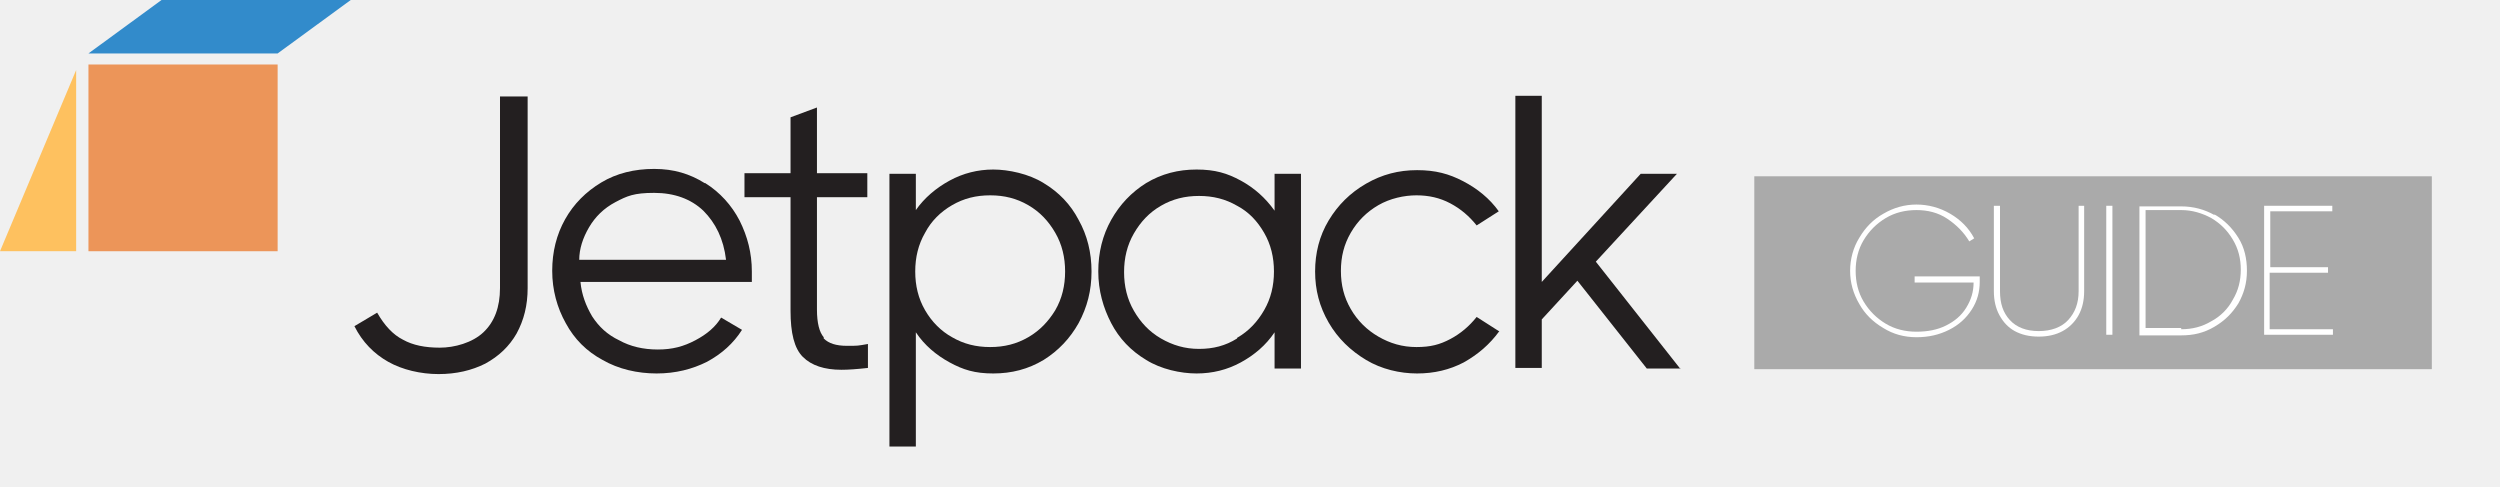
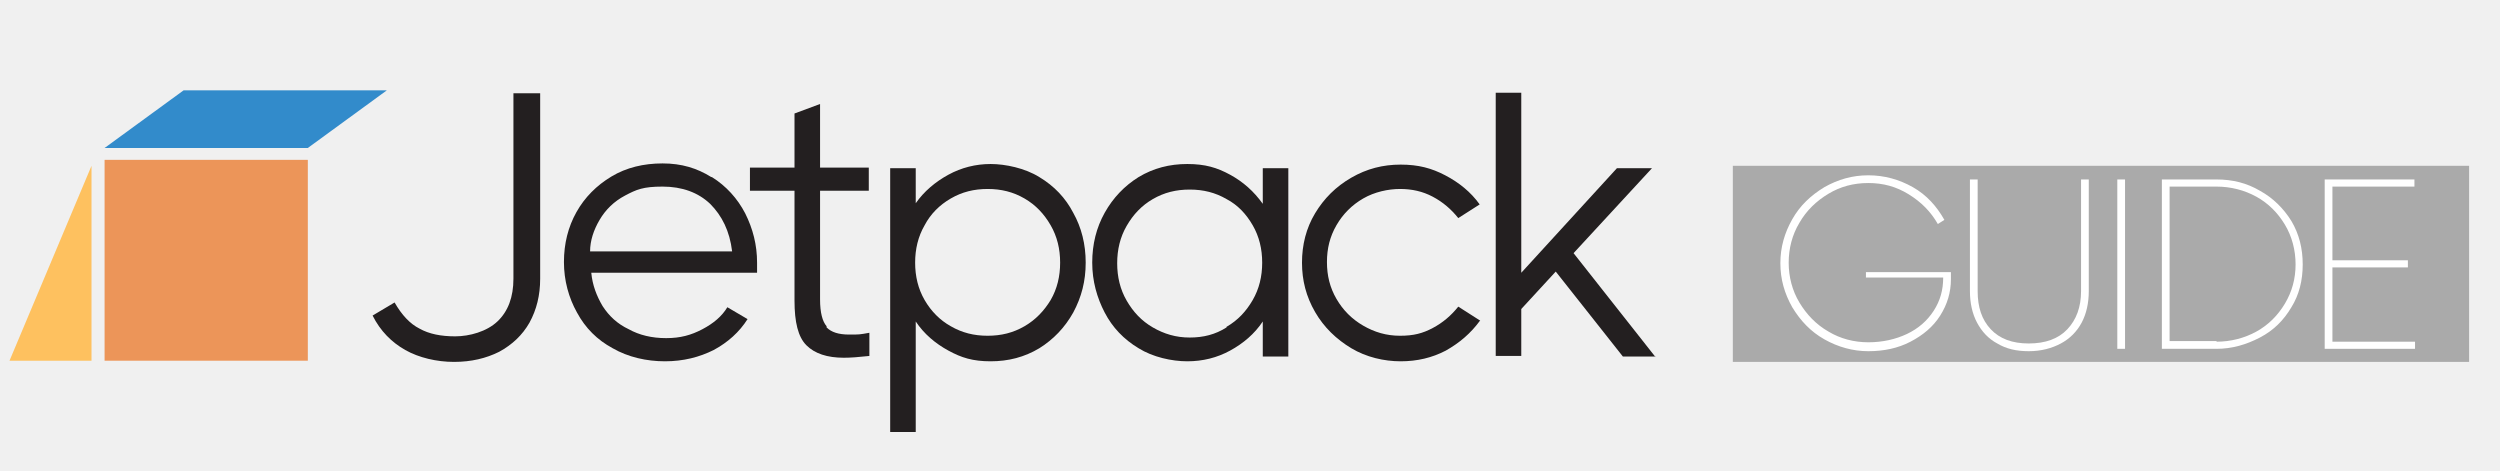
- <svg xmlns="http://www.w3.org/2000/svg" id="Layer_2" version="1.1" viewBox="0 0 407 79.2">
+ <svg xmlns="http://www.w3.org/2000/svg" id="Layer_2" version="1.1" viewBox="0 0 420.7 79.2">
  <defs>
    <style>
      .st0 {
        fill: #231f20;
      }

      .st1 {
        fill: #aaa;
      }

      .st2 {
        isolation: isolate;
      }

      .st3 {
        fill: #fec15f;
      }

      .st4 {
        fill: #328bcb;
      }

      .st5 {
        fill: #fff;
      }

      .st6 {
        fill: #ec9559;
      }
    </style>
  </defs>
-   <rect class="st1" x="285.6" y="28.7" width="110.3" height="31.4" />
+   <rect class="st1" x="291.6" y="27.9" width="123.9" height="33" />
  <g id="Layer_1-2">
-     <rect class="st6" x="14.4" y="10.5" width="30.8" height="30.4" />
-     <polygon class="st4" points="45.2 8.7 14.4 8.7 26.3 0 57.1 0 45.2 8.7" />
+     <rect class="st6" x="17.6" y="26.9" width="34.2" height="33.8" />
+     <polygon class="st4" points="51.8 24.9 17.6 24.9 30.9 15.2 65.1 15.2 51.8 24.9" />
    <g class="st2">
      <g class="st2">
-         <path class="st0" d="M81.3,15.7h4.6v31.2c0,2.8-.6,5.2-1.8,7.4-1.2,2.1-2.9,3.7-5.1,4.9-2.2,1.1-4.7,1.7-7.6,1.7s-5.9-.7-8.2-2-4.2-3.2-5.5-5.8l3.7-2.2c1.2,2.1,2.6,3.6,4.2,4.4,1.6.9,3.6,1.3,6,1.3s5.3-.8,7.1-2.5c1.8-1.7,2.7-4.1,2.7-7.2V15.7h0Z" />
+         <path class="st0" d="M86.3,15.7h4.6v31.2c0,2.8-.6,5.2-1.8,7.4-1.2,2.1-2.9,3.7-5.1,4.9-2.2,1.1-4.7,1.7-7.6,1.7s-5.9-.7-8.2-2-4.2-3.2-5.5-5.8l3.7-2.2c1.2,2.1,2.6,3.6,4.2,4.4,1.6.9,3.6,1.3,6,1.3s5.3-.8,7.1-2.5c1.8-1.7,2.7-4.1,2.7-7.2V15.7h0Z" />
      </g>
      <g class="st2">
-         <path class="st0" d="M114.8,29.8c2.4,1.5,4.3,3.6,5.6,6.1,1.3,2.6,2,5.3,2,8.3s0,.8,0,1.7h-27.9c.2,2.1.9,3.9,1.9,5.6,1.1,1.7,2.5,3,4.4,3.9,1.8,1,3.9,1.5,6.3,1.5s4.2-.5,6.1-1.5,3.3-2.2,4.2-3.7l3.4,2c-1.4,2.2-3.3,3.9-5.7,5.2-2.4,1.2-5.1,1.9-8.2,1.9s-6.2-.7-8.8-2.2c-2.6-1.4-4.6-3.4-6-6-1.4-2.5-2.2-5.4-2.2-8.5s.7-5.9,2.1-8.4,3.4-4.5,5.9-6,5.4-2.2,8.6-2.2,5.8.8,8.2,2.3h.2ZM118.2,42.3c-.4-3.4-1.7-6-3.7-8-2-1.9-4.7-2.9-8-2.9s-4.4.5-6.3,1.5c-1.9,1-3.3,2.4-4.3,4.1-1,1.7-1.6,3.5-1.6,5.3h23.9Z" />
+         <path class="st0" d="M119.8,29.8c2.4,1.5,4.3,3.6,5.6,6.1,1.3,2.6,2,5.3,2,8.3s0,.8,0,1.7h-27.9c.2,2.1.9,3.9,1.9,5.6,1.1,1.7,2.5,3,4.4,3.9,1.8,1,3.9,1.5,6.3,1.5s4.2-.5,6.1-1.5,3.3-2.2,4.2-3.7l3.4,2c-1.4,2.2-3.3,3.9-5.7,5.2-2.4,1.2-5.1,1.9-8.2,1.9s-6.2-.7-8.8-2.2c-2.6-1.4-4.6-3.4-6-6-1.4-2.5-2.2-5.4-2.2-8.5s.7-5.9,2.1-8.4,3.4-4.5,5.9-6,5.4-2.2,8.6-2.2,5.8.8,8.2,2.3h.2ZM123.2,42.3c-.4-3.4-1.7-6-3.7-8-2-1.9-4.7-2.9-8-2.9s-4.4.5-6.3,1.5c-1.9,1-3.3,2.4-4.3,4.1-1,1.7-1.6,3.5-1.6,5.3h23.9Z" />
      </g>
      <g class="st2">
-         <path class="st0" d="M134.1,55.1c.8.8,2,1.2,3.8,1.2s1.7,0,3.4-.3v3.9c-1.8.2-3.2.3-4.3.3-2.8,0-4.9-.7-6.3-2.1-1.4-1.4-2-3.9-2-7.5v-18.5h-7.5v-3.9h7.5v-9.1l4.3-1.6v10.7h8.2v3.9h-8.2v18.3c0,2.2.4,3.7,1.1,4.5v.2Z" />
+         <path class="st0" d="M139.1,55.1c.8.8,2,1.2,3.8,1.2s1.7,0,3.4-.3v3.9c-1.8.2-3.2.3-4.3.3-2.8,0-4.9-.7-6.3-2.1-1.4-1.4-2-3.9-2-7.5v-18.5h-7.5v-3.9h7.5v-9.1l4.3-1.6v10.7h8.2v3.9h-8.2v18.3c0,2.2.4,3.7,1.1,4.5v.2Z" />
      </g>
      <g class="st2">
-         <path class="st0" d="M169.9,29.8c2.5,1.5,4.4,3.5,5.7,6,1.4,2.5,2.1,5.3,2.1,8.4s-.7,5.8-2.1,8.4c-1.4,2.5-3.3,4.5-5.7,6-2.5,1.5-5.2,2.2-8.2,2.2s-4.9-.6-7.1-1.8c-2.2-1.2-4.1-2.8-5.5-4.9v18.6h-4.3V28.3h4.3v5.9c1.4-2,3.3-3.6,5.5-4.8,2.2-1.2,4.6-1.8,7.1-1.8s5.8.7,8.2,2.2ZM167.4,54.9c1.9-1.1,3.3-2.6,4.4-4.4,1.1-1.9,1.6-4,1.6-6.3s-.5-4.4-1.6-6.3c-1.1-1.9-2.5-3.4-4.4-4.5s-3.9-1.6-6.2-1.6-4.3.5-6.2,1.6-3.4,2.6-4.4,4.5c-1.1,1.9-1.6,4-1.6,6.3s.5,4.4,1.6,6.3c1.1,1.9,2.6,3.4,4.4,4.4,1.9,1.1,3.9,1.6,6.2,1.6s4.3-.5,6.2-1.6Z" />
+         <path class="st0" d="M174.9,29.8c2.5,1.5,4.4,3.5,5.7,6,1.4,2.5,2.1,5.3,2.1,8.4s-.7,5.8-2.1,8.4c-1.4,2.5-3.3,4.5-5.7,6-2.5,1.5-5.2,2.2-8.2,2.2s-4.9-.6-7.1-1.8c-2.2-1.2-4.1-2.8-5.5-4.9v18.6h-4.3V28.3h4.3v5.9c1.4-2,3.3-3.6,5.5-4.8,2.2-1.2,4.6-1.8,7.1-1.8s5.8.7,8.2,2.2ZM172.4,54.9c1.9-1.1,3.3-2.6,4.4-4.4,1.1-1.9,1.6-4,1.6-6.3s-.5-4.4-1.6-6.3c-1.1-1.9-2.5-3.4-4.4-4.5s-3.9-1.6-6.2-1.6-4.3.5-6.2,1.6-3.4,2.6-4.4,4.5c-1.1,1.9-1.6,4-1.6,6.3s.5,4.4,1.6,6.3c1.1,1.9,2.6,3.4,4.4,4.4,1.9,1.1,3.9,1.6,6.2,1.6s4.3-.5,6.2-1.6Z" />
      </g>
      <g class="st2">
-         <path class="st0" d="M207.5,28.3h4.3v31.7h-4.3v-5.9c-1.4,2.1-3.3,3.7-5.5,4.9s-4.6,1.8-7.2,1.8-5.8-.7-8.2-2.2c-2.5-1.5-4.4-3.5-5.7-6s-2.1-5.3-2.1-8.4.7-5.9,2.1-8.4c1.4-2.5,3.3-4.5,5.7-6,2.5-1.5,5.2-2.2,8.2-2.2s5,.6,7.2,1.8c2.2,1.2,4,2.8,5.5,4.9,0,0,0-6,0-6ZM201.4,55c1.9-1.1,3.3-2.6,4.4-4.5,1.1-1.9,1.6-4,1.6-6.3s-.5-4.4-1.6-6.3c-1.1-1.9-2.5-3.4-4.4-4.4-1.9-1.1-3.9-1.6-6.2-1.6s-4.3.5-6.2,1.6-3.3,2.6-4.4,4.5c-1.1,1.9-1.6,4-1.6,6.3s.5,4.4,1.6,6.3c1.1,1.9,2.5,3.4,4.4,4.5s3.9,1.7,6.2,1.7,4.3-.5,6.2-1.7h0Z" />
+         <path class="st0" d="M212.5,28.3h4.3v31.7h-4.3v-5.9c-1.4,2.1-3.3,3.7-5.5,4.9s-4.6,1.8-7.2,1.8-5.8-.7-8.2-2.2c-2.5-1.5-4.4-3.5-5.7-6s-2.1-5.3-2.1-8.4.7-5.9,2.1-8.4c1.4-2.5,3.3-4.5,5.7-6,2.5-1.5,5.2-2.2,8.2-2.2s5,.6,7.2,1.8c2.2,1.2,4,2.8,5.5,4.9,0,0,0-6,0-6ZM206.4,55c1.9-1.1,3.3-2.6,4.4-4.5,1.1-1.9,1.6-4,1.6-6.3s-.5-4.4-1.6-6.3c-1.1-1.9-2.5-3.4-4.4-4.4-1.9-1.1-3.9-1.6-6.2-1.6s-4.3.5-6.2,1.6-3.3,2.6-4.4,4.5c-1.1,1.9-1.6,4-1.6,6.3s.5,4.4,1.6,6.3c1.1,1.9,2.5,3.4,4.4,4.5s3.9,1.7,6.2,1.7,4.3-.5,6.2-1.7h0Z" />
      </g>
      <g class="st2">
-         <path class="st0" d="M244.1,53.9c-1.6,2.2-3.5,3.8-5.8,5.1-2.3,1.2-4.8,1.8-7.6,1.8s-5.8-.7-8.3-2.2-4.6-3.5-6.1-6.1-2.2-5.3-2.2-8.3.7-5.8,2.2-8.3,3.5-4.5,6.1-6,5.3-2.2,8.3-2.2,5.2.6,7.5,1.8c2.3,1.2,4.3,2.8,5.8,4.9l-3.6,2.3c-1.2-1.5-2.6-2.7-4.3-3.6-1.7-.9-3.5-1.3-5.5-1.3s-4.3.5-6.2,1.6-3.4,2.6-4.5,4.5-1.6,3.9-1.6,6.2.5,4.3,1.6,6.2,2.6,3.4,4.5,4.5,3.9,1.7,6.2,1.7,3.8-.4,5.5-1.3c1.7-.9,3.1-2.1,4.3-3.6l3.6,2.3h.1Z" />
+         <path class="st0" d="M249.1,53.9c-1.6,2.2-3.5,3.8-5.8,5.1-2.3,1.2-4.8,1.8-7.6,1.8s-5.8-.7-8.3-2.2-4.6-3.5-6.1-6.1-2.2-5.3-2.2-8.3.7-5.8,2.2-8.3,3.5-4.5,6.1-6,5.3-2.2,8.3-2.2,5.2.6,7.5,1.8c2.3,1.2,4.3,2.8,5.8,4.9l-3.6,2.3c-1.2-1.5-2.6-2.7-4.3-3.6-1.7-.9-3.5-1.3-5.5-1.3s-4.3.5-6.2,1.6-3.4,2.6-4.5,4.5-1.6,3.9-1.6,6.2.5,4.3,1.6,6.2,2.6,3.4,4.5,4.5,3.9,1.7,6.2,1.7,3.8-.4,5.5-1.3c1.7-.9,3.1-2.1,4.3-3.6l3.6,2.3h.1Z" />
      </g>
      <g class="st2">
-         <path class="st0" d="M273.6,60h-5.5l-11.3-14.3-5.8,6.3v7.9h-4.3V15.6h4.3v30.3l16.1-17.6h5.9l-13.2,14.3,13.8,17.5h0Z" />
+         <path class="st0" d="M278.6,60h-5.5l-11.3-14.3-5.8,6.3v7.9h-4.3V15.6h4.3v30.3l16.1-17.6h5.9l-13.2,14.3,13.8,17.5h0Z" />
      </g>
    </g>
-     <polyline class="st3" points="12.4 11.4 12.4 40.9 0 40.9" />
+     <polyline class="st3" points="15.4 27.9 15.4 60.7 1.6 60.7" />
  </g>
  <g>
-     <path class="st5" d="M311.7,45h10.6v.9c0,1.6-.4,3.1-1.3,4.5-.9,1.4-2.1,2.5-3.7,3.3-1.6.8-3.3,1.2-5.3,1.2s-3.8-.5-5.4-1.5c-1.7-1-3-2.3-3.9-3.9-1-1.7-1.5-3.5-1.5-5.4s.5-3.8,1.5-5.4c1-1.7,2.3-3,3.9-3.9,1.7-1,3.5-1.5,5.4-1.5s3.8.5,5.5,1.5,3,2.3,3.9,4l-.8.5c-.9-1.5-2.1-2.7-3.6-3.7s-3.2-1.4-5-1.4-3.5.4-5,1.3c-1.5.9-2.7,2.1-3.6,3.6-.9,1.5-1.3,3.2-1.3,5s.4,3.5,1.3,5c.9,1.5,2.1,2.7,3.6,3.6,1.5.9,3.2,1.3,5,1.3s3.4-.3,4.8-1c1.4-.7,2.5-1.6,3.3-2.9s1.2-2.6,1.2-4.1h-9.6v-.9Z" />
-     <path class="st5" d="M338.3,33.5h1v13.9c0,1.5-.3,2.8-.9,3.9-.6,1.1-1.5,2-2.6,2.6-1.1.6-2.4.9-3.9.9s-2.8-.3-3.9-.9c-1.1-.6-1.9-1.5-2.5-2.6s-.9-2.4-.9-3.9v-13.9h1v13.9c0,2,.5,3.5,1.6,4.7,1.1,1.2,2.7,1.8,4.7,1.8s3.7-.6,4.8-1.8c1.1-1.2,1.7-2.7,1.7-4.7v-13.9Z" />
-     <path class="st5" d="M342.9,54.5v-21h1v21h-1Z" />
-     <path class="st5" d="M360.5,34.9c1.6.9,2.9,2.2,3.9,3.8,1,1.6,1.4,3.4,1.4,5.4s-.5,3.7-1.4,5.3c-1,1.6-2.2,2.8-3.9,3.8s-3.4,1.4-5.4,1.4h-6.8v-21h6.8c2,0,3.8.5,5.4,1.4ZM355.1,53.6c1.8,0,3.4-.4,4.9-1.3,1.5-.8,2.7-2,3.5-3.5.9-1.5,1.3-3.1,1.3-4.9s-.4-3.4-1.3-4.9c-.9-1.5-2-2.6-3.5-3.5-1.5-.8-3.1-1.3-4.9-1.3h-5.8v19.2h5.8Z" />
-     <path class="st5" d="M369.5,44.4v9.2h10.3v.9h-11.2v-21h11.1v.9h-10.1v9.1h9.4v.9h-9.4Z" />
+     <path class="st5" d="M314,45.8h14.3v1.2c0,2.2-.6,4.2-1.8,6.1-1.2,1.9-2.9,3.3-5,4.4-2.1,1.1-4.5,1.6-7.1,1.6s-5.1-.7-7.4-2c-2.3-1.3-4-3.1-5.4-5.4-1.3-2.3-2-4.7-2-7.4s.7-5.1,2-7.4c1.3-2.3,3.1-4,5.4-5.4,2.3-1.3,4.7-2,7.4-2s5.2.7,7.5,2,4,3.2,5.3,5.5l-1.1.7c-1.2-2.1-2.8-3.7-4.9-5s-4.3-1.9-6.8-1.9-4.7.6-6.7,1.8c-2,1.2-3.7,2.8-4.9,4.9-1.2,2-1.8,4.3-1.8,6.7s.6,4.7,1.8,6.7c1.2,2,2.8,3.7,4.9,4.9,2,1.2,4.3,1.8,6.7,1.8s4.6-.5,6.5-1.4c1.9-.9,3.4-2.2,4.5-3.9s1.6-3.5,1.6-5.6h-13v-1.2Z" />
+     <path class="st5" d="M350.2,30.2h1.3v18.8c0,2-.4,3.8-1.2,5.3-.8,1.5-2,2.7-3.5,3.5-1.5.8-3.3,1.3-5.4,1.3s-3.8-.4-5.3-1.3c-1.5-.8-2.6-2-3.4-3.5s-1.2-3.3-1.2-5.3v-18.8h1.3v18.8c0,2.7.7,4.8,2.2,6.4,1.5,1.6,3.6,2.4,6.4,2.4s5-.8,6.5-2.4c1.5-1.6,2.3-3.7,2.3-6.4v-18.8Z" />
+     <path class="st5" d="M356.3,58.7v-28.5h1.3v28.5h-1.3Z" />
+     <path class="st5" d="M380.3,32.1c2.2,1.2,4,3,5.3,5.1,1.3,2.2,1.9,4.6,1.9,7.3s-.6,5.1-1.9,7.2c-1.3,2.2-3,3.9-5.3,5.1s-4.7,1.9-7.3,1.9h-9.2v-28.5h9.2c2.7,0,5.1.6,7.3,1.9ZM373,57.5c2.4,0,4.7-.6,6.7-1.7,2-1.1,3.6-2.7,4.8-4.7,1.2-2,1.8-4.2,1.8-6.6s-.6-4.7-1.8-6.7c-1.2-2-2.8-3.6-4.8-4.7-2-1.1-4.3-1.7-6.7-1.7h-7.9v26h7.9Z" />
+     <path class="st5" d="M392.5,45v12.5h13.9v1.2h-15.2v-28.5h15.1v1.2h-13.8v12.4h12.7v1.2h-12.7Z" />
  </g>
</svg>
